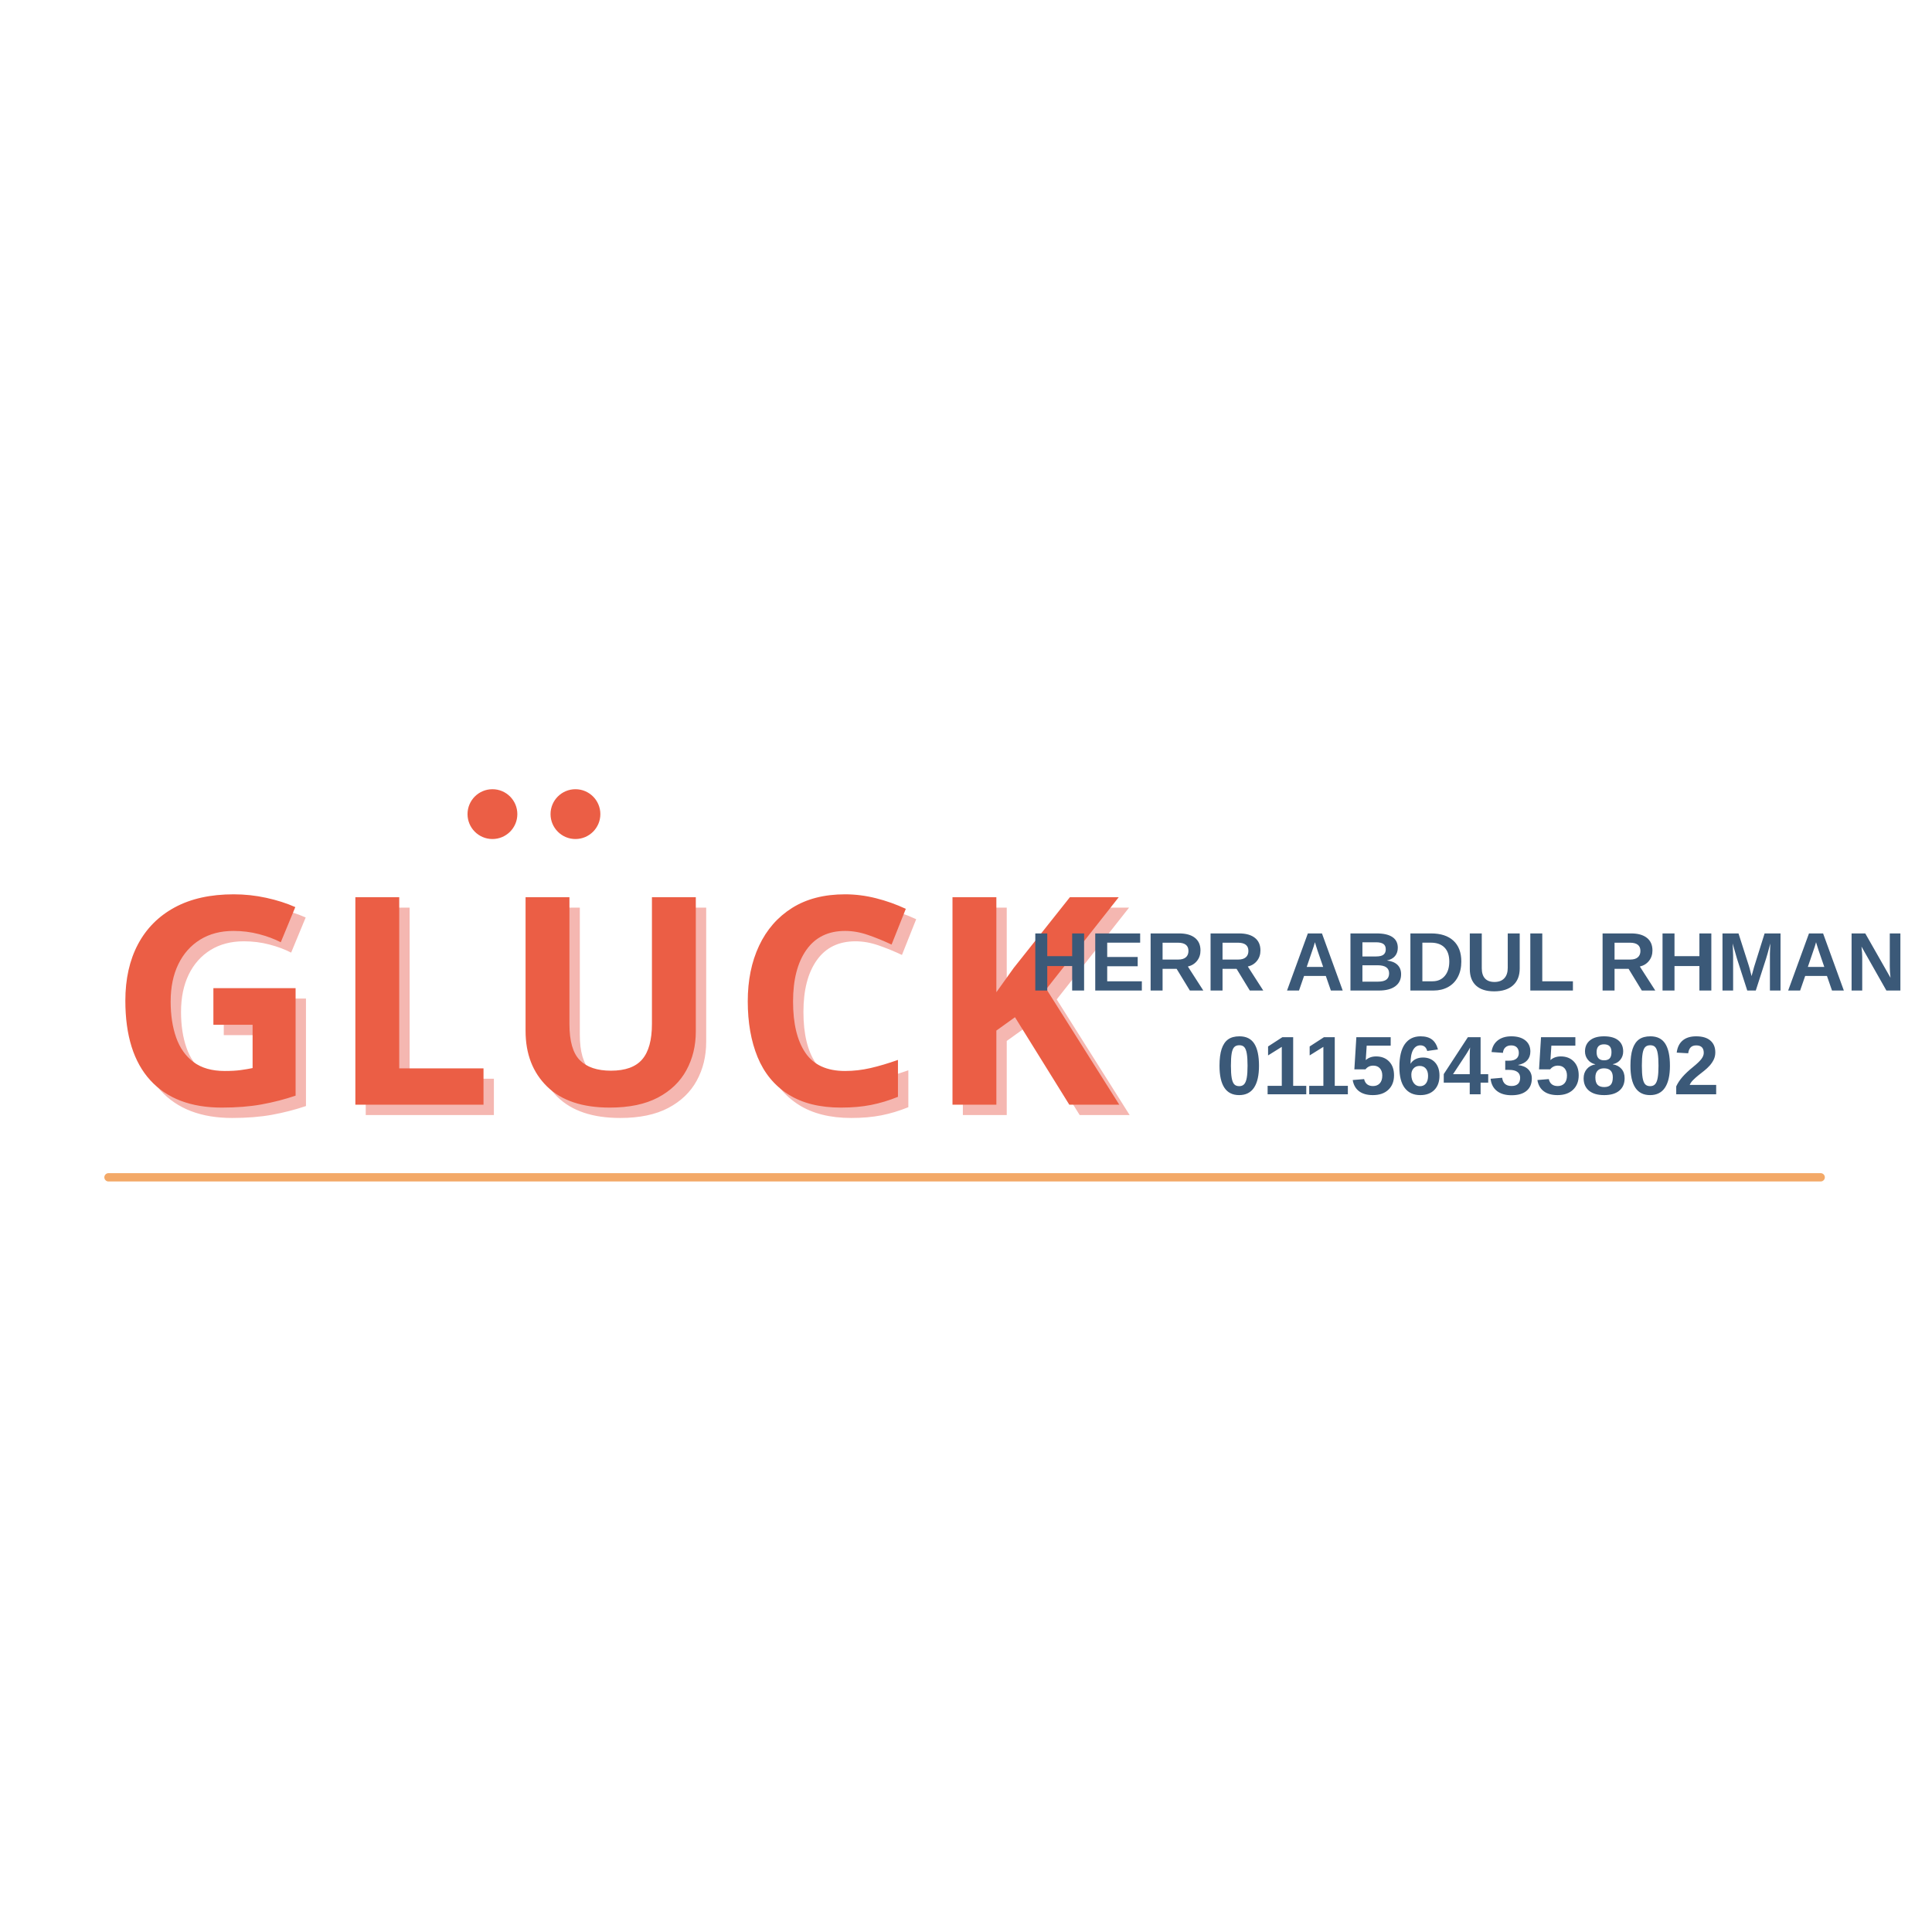
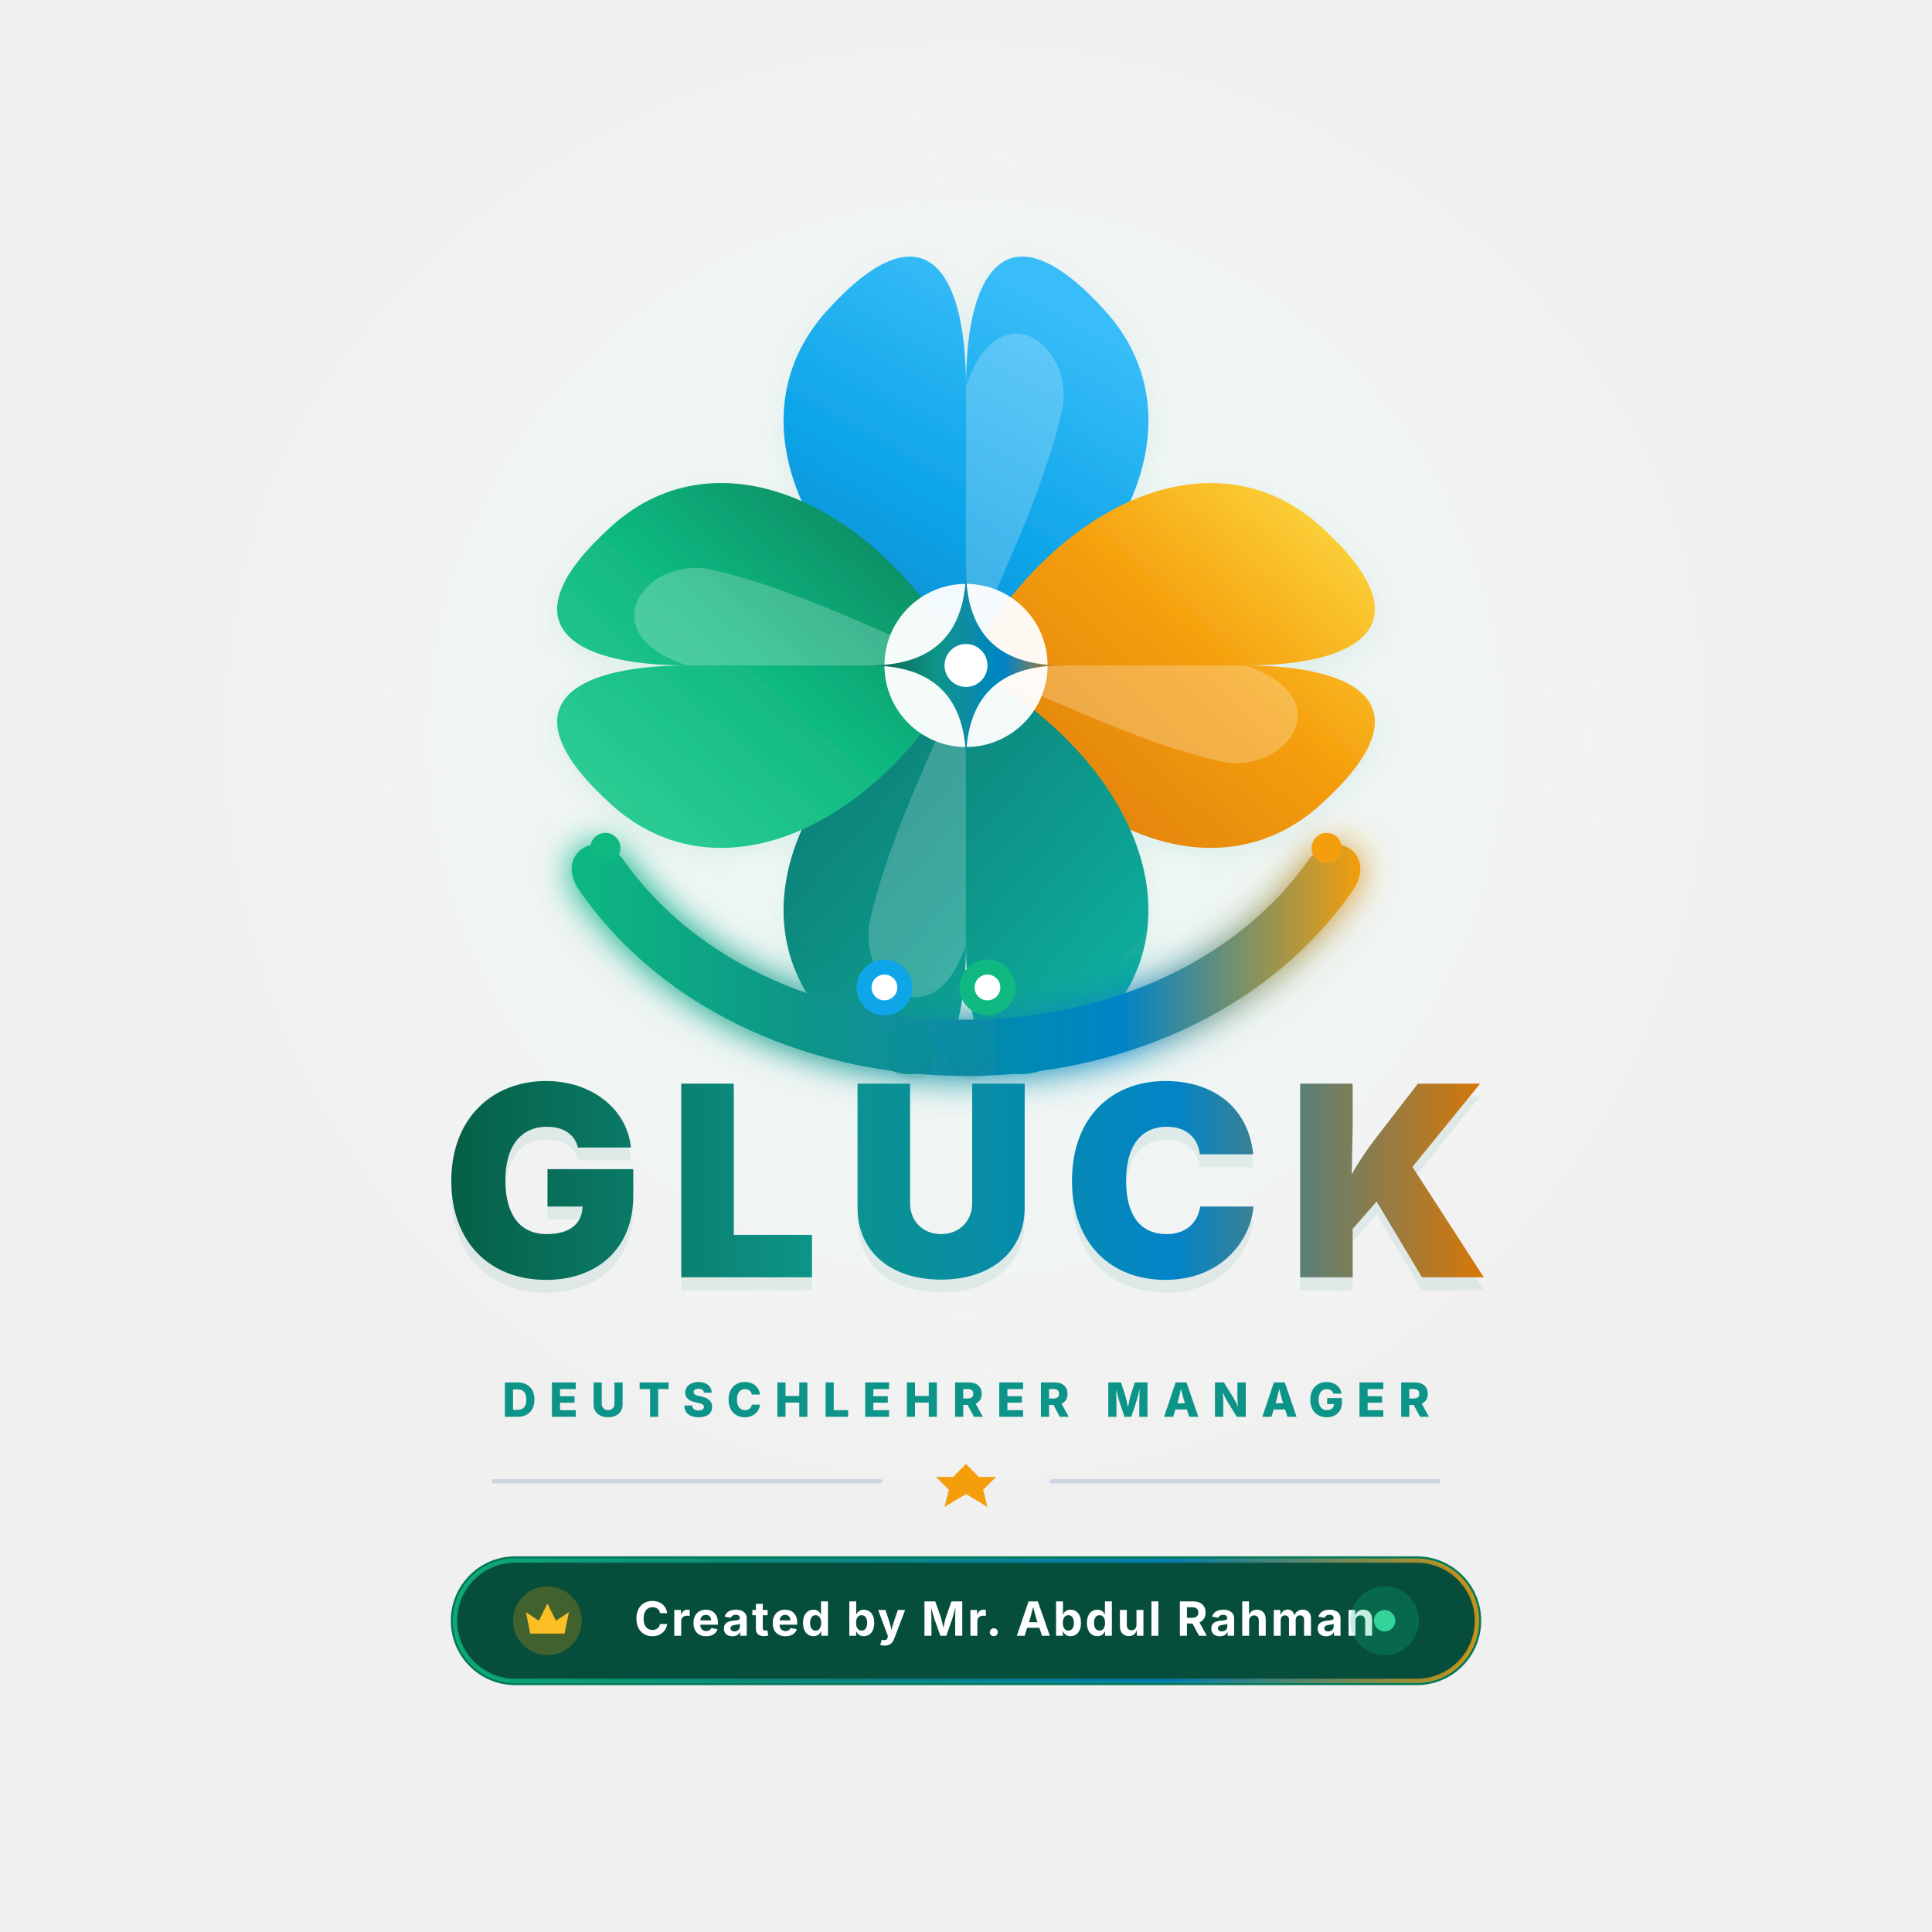
- <svg xmlns="http://www.w3.org/2000/svg" viewBox="0 0 512 512" width="512" height="512">
-   <rect width="512" height="512" fill="#ffffff" />
-   <g transform="translate(15, 180) scale(0.55)">
-     <style>
-       .brand-title {
-         font-family: 'Arial Black', Impact, sans-serif;
-         font-size: 140px;
-         fill: #eb5e45;
-         font-weight: 900;
-         letter-spacing: 5px;
-       }
-       .brand-title-shadow {
-         font-family: 'Arial Black', Impact, sans-serif;
-         font-size: 140px;
-         fill: #f5b7b1;
-         font-weight: 900;
-         letter-spacing: 5px;
-       }
-       .umlaut {
-         fill: #eb5e45;
-       }
-       .subtitle {
-         font-family: 'Arial', sans-serif;
-         font-size: 40px;
-         fill: #3b5978;
-         font-weight: bold;
-       }
-       .line {
-         stroke: #f3a968;
-         stroke-width: 4;
-         stroke-linecap: round;
-       }
-     </style>
-     <text x="30" y="210" class="brand-title-shadow">GLUCK</text>
-     <text x="25" y="205" class="brand-title">GLUCK</text>
-     <circle cx="210" cy="65" r="12" class="umlaut" />
-     <circle cx="250" cy="65" r="12" class="umlaut" />
-     <text x="680" y="150" class="subtitle" text-anchor="middle">HERR ABDUL RHMAN</text>
-     <text x="680" y="200" class="subtitle" text-anchor="middle">01156435802</text>
-     <line x1="25" y1="240" x2="850" y2="240" class="line" />
+ <svg xmlns="http://www.w3.org/2000/svg" viewBox="0 0 900 900" width="100%" height="100%">
+   <defs>
+     <radialGradient id="centerGlow" cx="50%" cy="45%" r="50%">
+       <stop offset="0%" stop-color="#ECFDF5" stop-opacity="0.8" />
+       <stop offset="60%" stop-color="#F0FDFA" stop-opacity="0.4" />
+       <stop offset="100%" stop-color="#FFFFFF" stop-opacity="0" />
+     </radialGradient>
+     <linearGradient id="leafTop" x1="0%" y1="100%" x2="50%" y2="0%">
+       <stop offset="0%" stop-color="#0284C7" />
+       <stop offset="50%" stop-color="#0EA5E9" />
+       <stop offset="100%" stop-color="#38BDF8" />
+     </linearGradient>
+     <linearGradient id="leafRight" x1="0%" y1="0%" x2="100%" y2="100%">
+       <stop offset="0%" stop-color="#FDE047" />
+       <stop offset="45%" stop-color="#F59E0B" />
+       <stop offset="100%" stop-color="#D97706" />
+     </linearGradient>
+     <linearGradient id="leafBottom" x1="0%" y1="0%" x2="100%" y2="100%">
+       <stop offset="0%" stop-color="#14B8A6" />
+       <stop offset="50%" stop-color="#0D9488" />
+       <stop offset="100%" stop-color="#0F766E" />
+     </linearGradient>
+     <linearGradient id="leafLeft" x1="100%" y1="100%" x2="0%" y2="0%">
+       <stop offset="0%" stop-color="#047857" />
+       <stop offset="50%" stop-color="#10B981" />
+       <stop offset="100%" stop-color="#34D399" />
+     </linearGradient>
+     <linearGradient id="gemGrad" x1="0%" y1="0%" x2="100%" y2="100%">
+       <stop offset="0%" stop-color="#FFFFFF" />
+       <stop offset="50%" stop-color="#F8FAFC" />
+       <stop offset="100%" stop-color="#E2E8F0" />
+     </linearGradient>
+     <linearGradient id="textBrandGrad" x1="0%" y1="0%" x2="100%" y2="0%">
+       <stop offset="0%" stop-color="#065F46" />
+       <stop offset="35%" stop-color="#0D9488" />
+       <stop offset="70%" stop-color="#0284C7" />
+       <stop offset="100%" stop-color="#D97706" />
+     </linearGradient>
+     <linearGradient id="smileGrad" x1="0%" y1="0%" x2="100%" y2="0%">
+       <stop offset="0%" stop-color="#10B981" />
+       <stop offset="30%" stop-color="#0D9488" />
+       <stop offset="70%" stop-color="#0284C7" />
+       <stop offset="100%" stop-color="#F59E0B" />
+     </linearGradient>
+     <filter id="premiumShadow" x="-20%" y="-20%" width="140%" height="140%">
+       <feDropShadow dx="0" dy="12" stdDeviation="16" flood-color="#0F172A" flood-opacity="0.12" />
+       <feDropShadow dx="0" dy="4" stdDeviation="6" flood-color="#0D9488" flood-opacity="0.08" />
+     </filter>
+     <filter id="softGlow" x="-20%" y="-20%" width="140%" height="140%">
+       <feGaussianBlur stdDeviation="8" result="blur" />
+       <feComposite in="SourceGraphic" in2="blur" operator="over" />
+     </filter>
+   </defs>
+   <circle cx="450" cy="380" r="360" fill="url(#centerGlow)" />
+   <g filter="url(#premiumShadow)" transform="translate(450, 310)">
+     <g transform="rotate(0)">
+       <path d="M 0 0                 C -75 -40, -110 -115, -65 -165                 C -20 -215, 0 -185, 0 -130                 C 0 -185, 20 -215, 65 -165                 C 110 -115, 75 -40, 0 0 Z" fill="url(#leafTop)" />
+       <path d="M 0 -130 C 15 -175, 50 -150, 45 -120 C 35 -75, 10 -30, 0 0 Z" fill="#FFFFFF" opacity="0.22" />
+     </g>
+     <g transform="rotate(90)">
+       <path d="M 0 0                 C -75 -40, -110 -115, -65 -165                 C -20 -215, 0 -185, 0 -130                 C 0 -185, 20 -215, 65 -165                 C 110 -115, 75 -40, 0 0 Z" fill="url(#leafRight)" />
+       <path d="M 0 -130 C 15 -175, 50 -150, 45 -120 C 35 -75, 10 -30, 0 0 Z" fill="#FFFFFF" opacity="0.25" />
+     </g>
+     <g transform="rotate(180)">
+       <path d="M 0 0                 C -75 -40, -110 -115, -65 -165                 C -20 -215, 0 -185, 0 -130                 C 0 -185, 20 -215, 65 -165                 C 110 -115, 75 -40, 0 0 Z" fill="url(#leafBottom)" />
+       <path d="M 0 -130 C 15 -175, 50 -150, 45 -120 C 35 -75, 10 -30, 0 0 Z" fill="#FFFFFF" opacity="0.2" />
+     </g>
+     <g transform="rotate(270)">
+       <path d="M 0 0                 C -75 -40, -110 -115, -65 -165                 C -20 -215, 0 -185, 0 -130                 C 0 -185, 20 -215, 65 -165                 C 110 -115, 75 -40, 0 0 Z" fill="url(#leafLeft)" />
+       <path d="M 0 -130 C 15 -175, 50 -150, 45 -120 C 35 -75, 10 -30, 0 0 Z" fill="#FFFFFF" opacity="0.22" />
+     </g>
+     <circle cx="0" cy="0" r="38" fill="#FFFFFF" opacity="0.95" />
+     <path d="M 0 -45 Q 0 0, 45 0 Q 0 0, 0 45 Q 0 0, -45 0 Q 0 0, 0 -45 Z" fill="url(#textBrandGrad)" />
+     <circle cx="0" cy="0" r="10" fill="#FFFFFF" />
+     <path d="M -160 90               C -90 190, 90 190, 160 90               C 172 75, 192 88, 180 105               C 100 220, -100 220, -180 105               C -192 88, -172 75, -160 90 Z" fill="url(#smileGrad)" filter="url(#softGlow)" />
+     <circle cx="-168" cy="85" r="7" fill="#10B981" />
+     <circle cx="168" cy="85" r="7" fill="#F59E0B" />
+   </g>
+   <g transform="translate(450, 595)" text-anchor="middle">
+     <text x="0" y="0" font-family="'Montserrat', 'Poppins', 'Inter', system-ui, -apple-system, sans-serif" font-size="124px" font-weight="900" letter-spacing="12px" fill="#047857" opacity="0.08" transform="translate(0, 6)">
+       GLÜCK
+     </text>
+     <text x="0" y="0" font-family="'Montserrat', 'Poppins', 'Inter', system-ui, -apple-system, sans-serif" font-size="124px" font-weight="900" letter-spacing="12px" fill="url(#textBrandGrad)">
+       GLÜCK
+     </text>
+     <g transform="translate(-14, -135)">
+       <circle cx="-24" cy="0" r="13" fill="#0EA5E9" />
+       <circle cx="-24" cy="0" r="6" fill="#FFFFFF" />
+       <circle cx="24" cy="0" r="13" fill="#10B981" />
+       <circle cx="24" cy="0" r="6" fill="#FFFFFF" />
+     </g>
+     <text x="0" y="65" font-family="'Inter', 'Montserrat', system-ui, sans-serif" font-size="22px" font-weight="800" letter-spacing="6px" fill="#0D9488">
+       DEUTSCHLEHRER MANAGER
+     </text>
+     <g transform="translate(0, 95)">
+       <line x1="-220" y1="0" x2="-40" y2="0" stroke="#CBD5E1" stroke-width="2" stroke-linecap="round" />
+       <polygon points="0,-8 6,-2 14,-2 8,4 10,12 0,6 -10,12 -8,4 -14,-2 -6,-2" fill="#F59E0B" />
+       <line x1="40" y1="0" x2="220" y2="0" stroke="#CBD5E1" stroke-width="2" stroke-linecap="round" />
+     </g>
+     <g transform="translate(0, 160)">
+       <rect x="-240" y="-30" width="480" height="60" rx="30" fill="#047857" />
+       <rect x="-238" y="-28" width="476" height="56" rx="28" fill="#064E3B" />
+       <rect x="-238" y="-28" width="476" height="56" rx="28" stroke="url(#smileGrad)" stroke-width="2" fill="none" opacity="0.8" />
+       <g transform="translate(-195, 0)">
+         <circle cx="0" cy="0" r="16" fill="#F59E0B" opacity="0.25" />
+         <path d="M -8 6 L -10 -4 L -4 0 L 0 -8 L 4 0 L 10 -4 L 8 6 Z" fill="#FBBF24" />
+       </g>
+       <text x="18" y="7" text-anchor="middle" font-family="'Poppins', 'Inter', system-ui, -apple-system, sans-serif" font-size="22px" font-weight="700" letter-spacing="1px" fill="#FFFFFF">
+         Created by Mr. Abdul Rahman
+       </text>
+       <g transform="translate(195, 0)">
+         <circle cx="0" cy="0" r="16" fill="#10B981" opacity="0.25" />
+         <circle cx="0" cy="0" r="5" fill="#34D399" />
+       </g>
+     </g>
  </g>
</svg>
